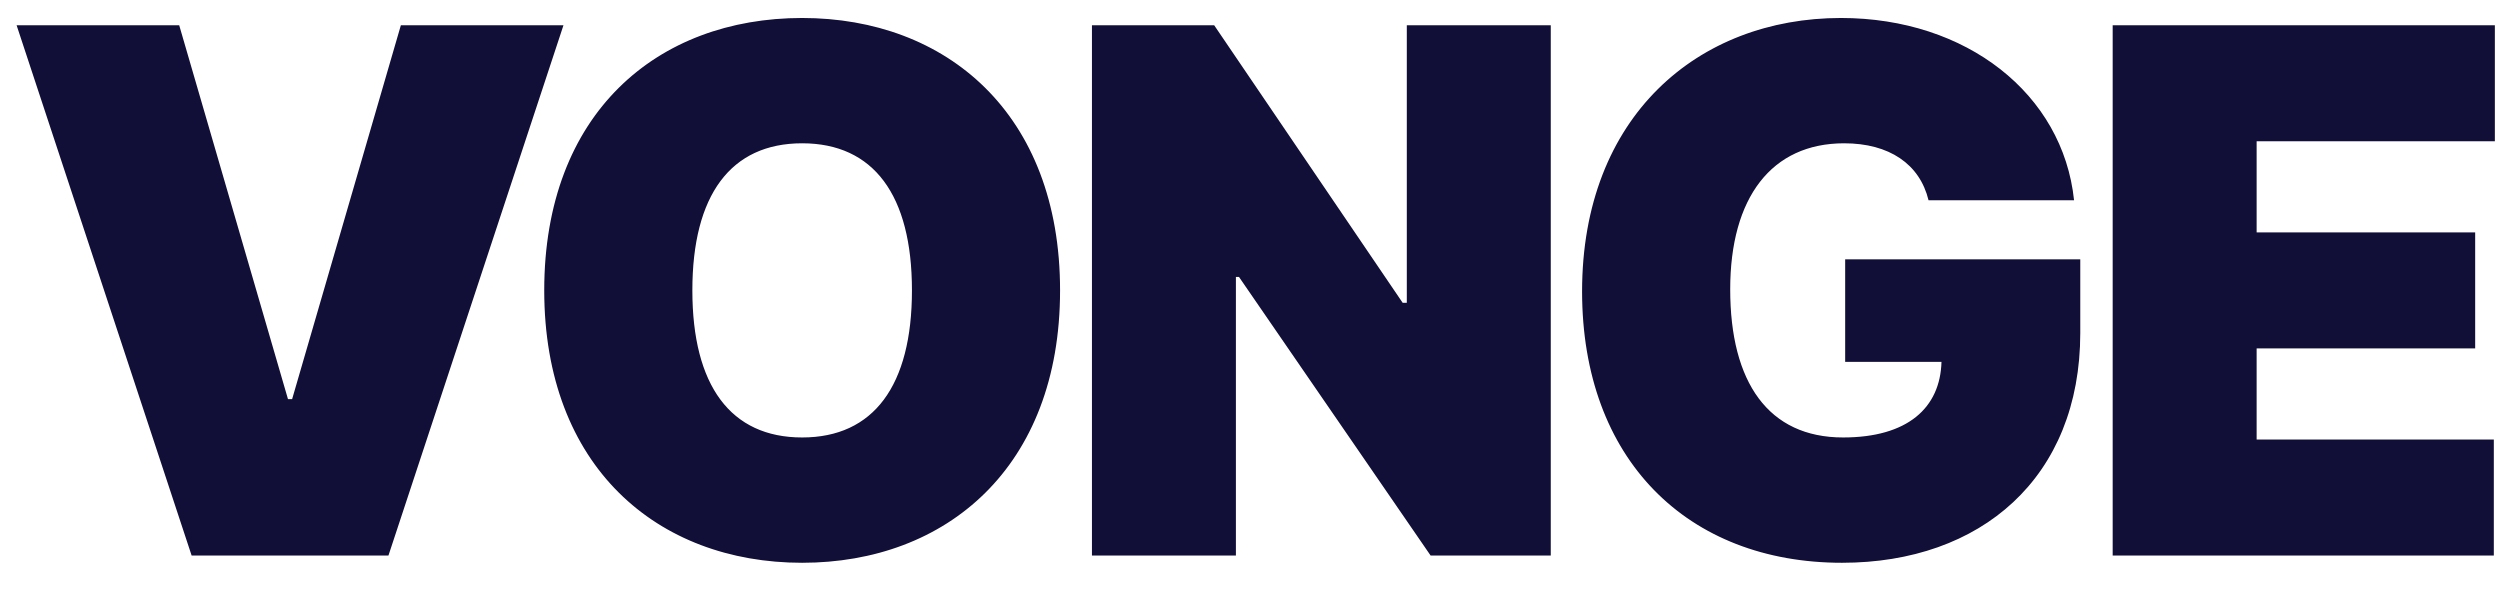
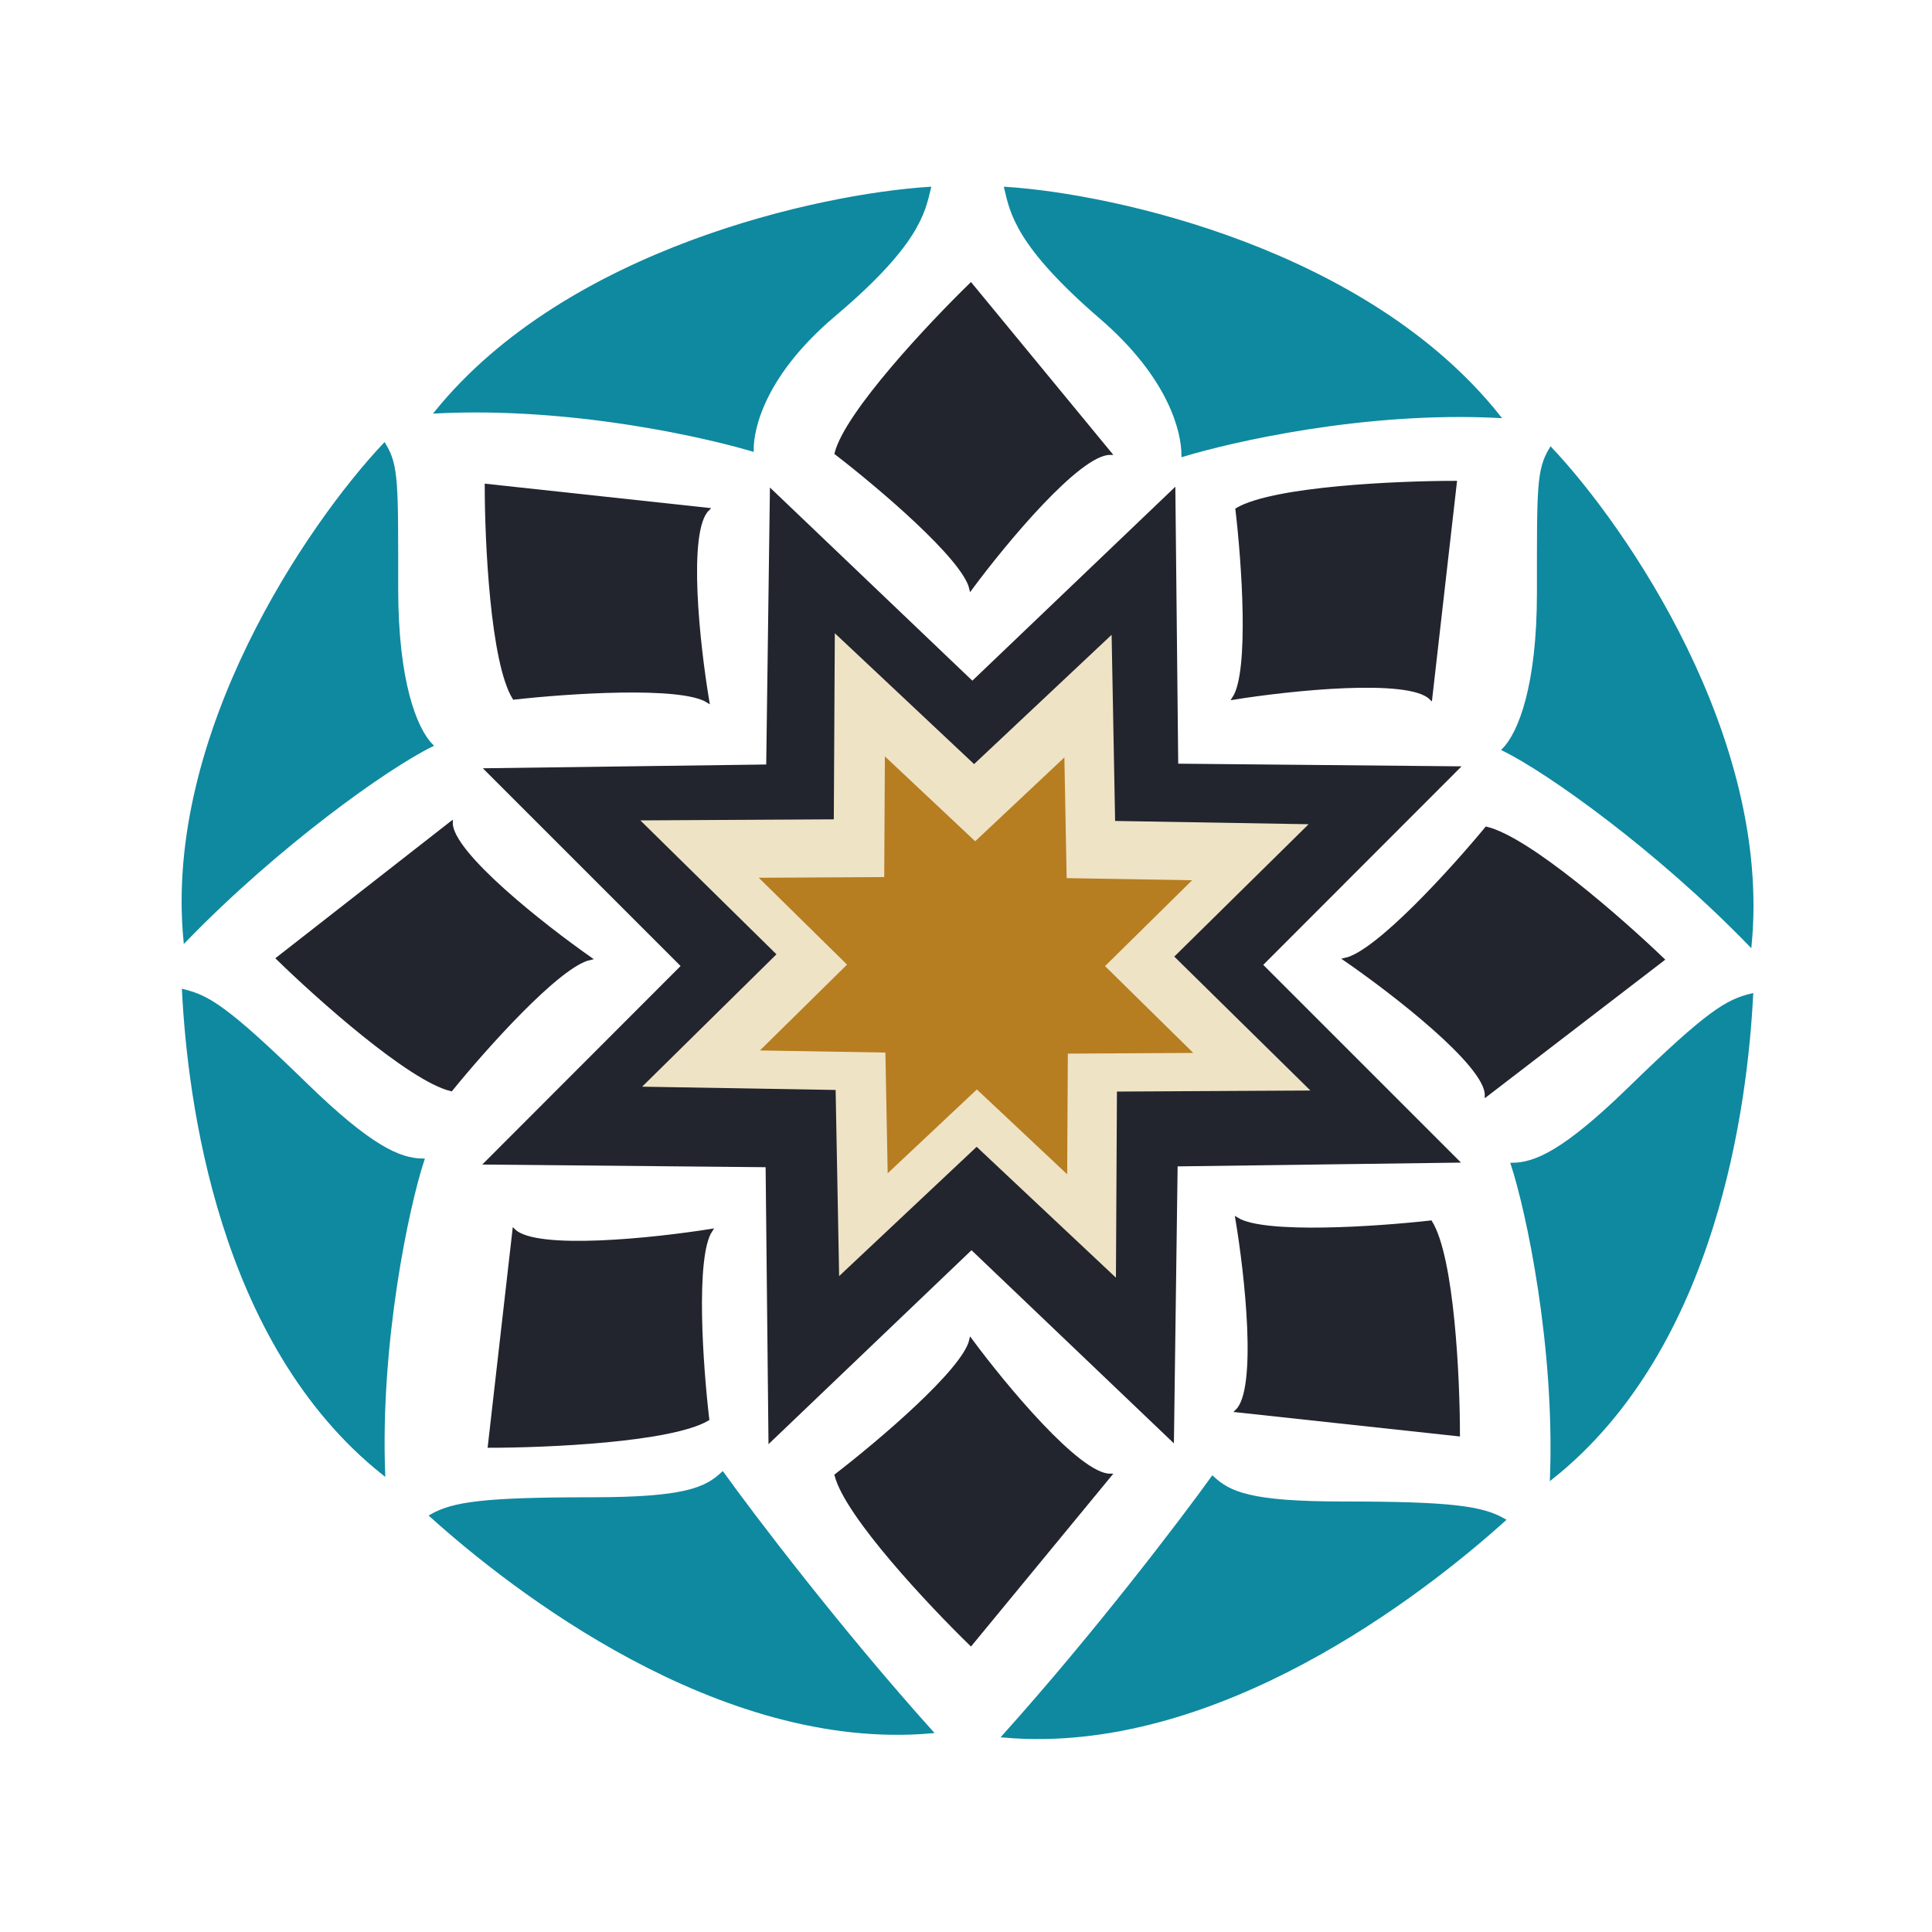
- <svg xmlns="http://www.w3.org/2000/svg" fill="none" height="17" viewBox="0 0 72 17" width="72">
-   <path d="m5.161.727h-4.683l5.041 15.273h5.668l5.041-15.273h-4.683l-3.132 10.768h-.119zm25.369 7.636c0-5.101-3.281-7.845-7.428-7.845-4.176 0-7.428 2.744-7.428 7.845 0 5.071 3.251 7.845 7.428 7.845 4.146 0 7.428-2.744 7.428-7.845zm-4.266 0c0 2.744-1.104 4.236-3.162 4.236-2.058 0-3.162-1.491-3.162-4.236 0-2.744 1.104-4.236 3.162-4.236 2.058 0 3.162 1.491 3.162 4.236zm18.398-7.636h-4.146v7.994h-.119l-5.429-7.994h-3.52v15.273h4.146v-8.024h.089l5.519 8.024h3.46zm10.88 5.041h4.191c-.321-3.065-3.102-5.25-6.712-5.25-4.117 0-7.457 2.834-7.457 7.875 0 4.832 3.028 7.815 7.487 7.815 3.997 0 6.861-2.446 6.861-6.622v-2.118h-6.771v2.953h2.774c-.037 1.327-.977 2.178-2.834 2.178-2.148 0-3.251-1.581-3.251-4.266 0-2.647 1.193-4.206 3.281-4.206 1.298 0 2.178.597 2.431 1.641zm5.303 10.232h10.977v-3.341h-6.831v-2.625h6.294v-3.341h-6.294v-2.625h6.861v-3.341h-11.007z" fill="#110e38" />
+ <svg xmlns="http://www.w3.org/2000/svg" width="595" height="595" viewBox="0 0 595 595" fill="none">
+   <path d="M440.6 376.378C447.415 387.441 449.119 424.627 449.119 441.837L380.969 434.461C387.784 427.823 383.809 392.358 380.969 375.456C389.299 380.619 424.194 378.221 440.6 376.378Z" fill="#22242E" stroke="#22242E" />
+   <path d="M217.935 437.069C206.576 443.707 168.4 445.366 150.731 445.366L158.303 378.985C165.118 385.623 201.528 381.751 218.881 378.985C213.581 387.099 216.042 421.088 217.935 437.069Z" fill="#22242E" stroke="#22242E" />
+   <path d="M158.303 214.967C151.488 203.903 149.784 166.718 149.784 149.508L217.934 156.883C211.119 163.521 215.095 198.986 217.934 215.889C209.605 210.726 174.71 213.123 158.303 214.967Z" fill="#22242E" stroke="#22242E" />
+   <path d="M380.969 156.883C392.327 150.245 430.504 148.586 448.172 148.586L440.6 214.967C433.785 208.329 397.375 212.201 380.022 214.967C385.323 206.854 382.862 172.864 380.969 156.883Z" fill="#22242E" stroke="#22242E" />
+   <path d="M138.941 335.562C126.128 332.434 98.01 307.324 85.553 295.16L138.941 253.454C138.941 262.837 167.415 285.168 181.651 295.16C172.041 297.245 149.174 322.964 138.941 335.562Z" fill="#22242E" stroke="#22242E" />
+   <path d="M257.519 139.596C260.73 127.115 286.51 99.728 298.998 87.594L341.815 139.596C332.181 139.596 309.256 167.331 298.998 181.198C296.857 171.837 270.453 149.563 257.519 139.596Z" fill="#22242E" stroke="#22242E" />
+   <path d="M457.77 255.096C470.808 258.224 499.419 283.334 512.095 295.499L457.77 337.205C457.77 327.821 428.797 305.491 414.311 295.499C424.089 293.413 447.358 267.694 457.77 255.096Z" fill="#22242E" stroke="#22242E" />
+   <path d="M257.519 454.347C260.73 466.827 286.51 494.215 298.998 506.349L341.815 454.347C332.181 454.347 309.256 426.612 298.998 412.745C296.857 422.105 270.453 444.379 257.519 454.347Z" fill="#22242E" stroke="#22242E" />
+   <path d="M413.594 462.917C447.059 462.917 456.391 464.309 463.122 468.133C438.165 490.601 374.482 540.331 309.184 534.629C337.294 503.337 364.066 468.133 373.436 455.094C378.616 459.88 384.98 462.917 413.594 462.917Z" fill="#0E89A0" stroke="#0E89A0" />
+   <path d="M339.065 97.765C313.366 75.604 311.557 65.539 309.782 58.035C343.501 60.242 421.054 77.37 461.517 128.224C419.989 126.105 378.995 135.729 364.354 140.143C364.354 133.08 360.565 116.305 339.065 97.765Z" fill="#0E89A0" stroke="#0E89A0" />
+   <path d="M501.941 335.14C526.125 311.584 531.865 308.307 539.422 306.455C537.711 339.516 528.619 414.694 477.847 455.094C479.348 414.387 470.486 372.883 465.799 358.609C472.938 358.503 481.862 354.698 501.941 335.14Z" fill="#0E89A0" stroke="#0E89A0" />
+   <path d="M473.831 182.59C473.831 150.137 473.661 144.802 477.609 138.259C500.591 162.644 545.036 227.311 538.961 290.894C510.238 261.289 476.852 237.595 463.122 230.832C468.053 225.803 473.831 211.274 473.831 182.59Z" fill="#0E89A0" stroke="#0E89A0" />
+   <path d="M182.368 461.614C148.903 461.614 139.572 463.005 132.84 466.829C157.797 489.297 221.48 539.027 286.778 533.325C258.668 502.033 231.896 466.829 222.526 453.79C217.346 458.576 210.982 461.614 182.368 461.614Z" fill="#0E89A0" stroke="#0E89A0" />
+   <path d="M256.898 96.97C282.596 75.253 284.405 65.389 286.18 58.035C252.461 60.198 174.908 76.983 134.445 126.821C175.973 124.744 216.967 134.175 231.608 138.501C231.608 131.579 235.397 115.14 256.898 96.97Z" fill="#0E89A0" stroke="#0E89A0" />
+   <path d="M94.021 333.836C69.838 310.28 64.098 307.003 56.541 305.152C58.251 338.212 67.344 413.391 118.116 453.79C116.615 413.083 125.476 371.58 130.163 357.306C123.025 357.199 114.1 353.394 94.021 333.836Z" fill="#0E89A0" stroke="#0E89A0" />
+   <path d="M122.131 181.286C122.131 148.833 122.302 143.499 118.353 136.955C95.371 161.34 50.926 226.007 57.001 289.591C85.724 259.985 119.11 236.291 132.84 229.528C127.909 224.5 122.131 209.97 122.131 181.286Z" fill="#0E89A0" stroke="#0E89A0" />
+   <path d="M361.969 149.895L362.857 235.192L450.124 236.012L389.043 297.151L449.942 358.048L362.672 359.213L361.529 444.515L299.192 385.025L236.678 444.762L235.789 359.465L148.523 358.645L209.603 297.506L148.705 236.609L235.974 235.444L237.117 150.142L299.454 209.632L361.969 149.895Z" fill="#22242E" />
+   <path d="M342.346 195.501L343.424 252.828L403.016 253.837L361.647 294.603L403.567 335.847L343.984 336.173L343.676 393.492L300.782 353.185L258.426 393.003L257.348 335.676L197.756 334.667L239.125 293.9L197.206 252.656L256.788 252.331L257.097 195.012L299.99 235.318L342.346 195.501Z" fill="#EEE3C5" />
+   <path d="M327.798 233.264L328.498 270.438L367.14 271.092L340.314 297.528L367.497 324.273L328.86 324.484L328.66 361.652L300.846 335.516L273.38 361.335L272.681 324.161L234.038 323.507L260.864 297.072L233.681 270.327L272.318 270.116L272.518 232.947L300.333 259.084L327.798 233.264Z" fill="#B77D21" />
</svg>
